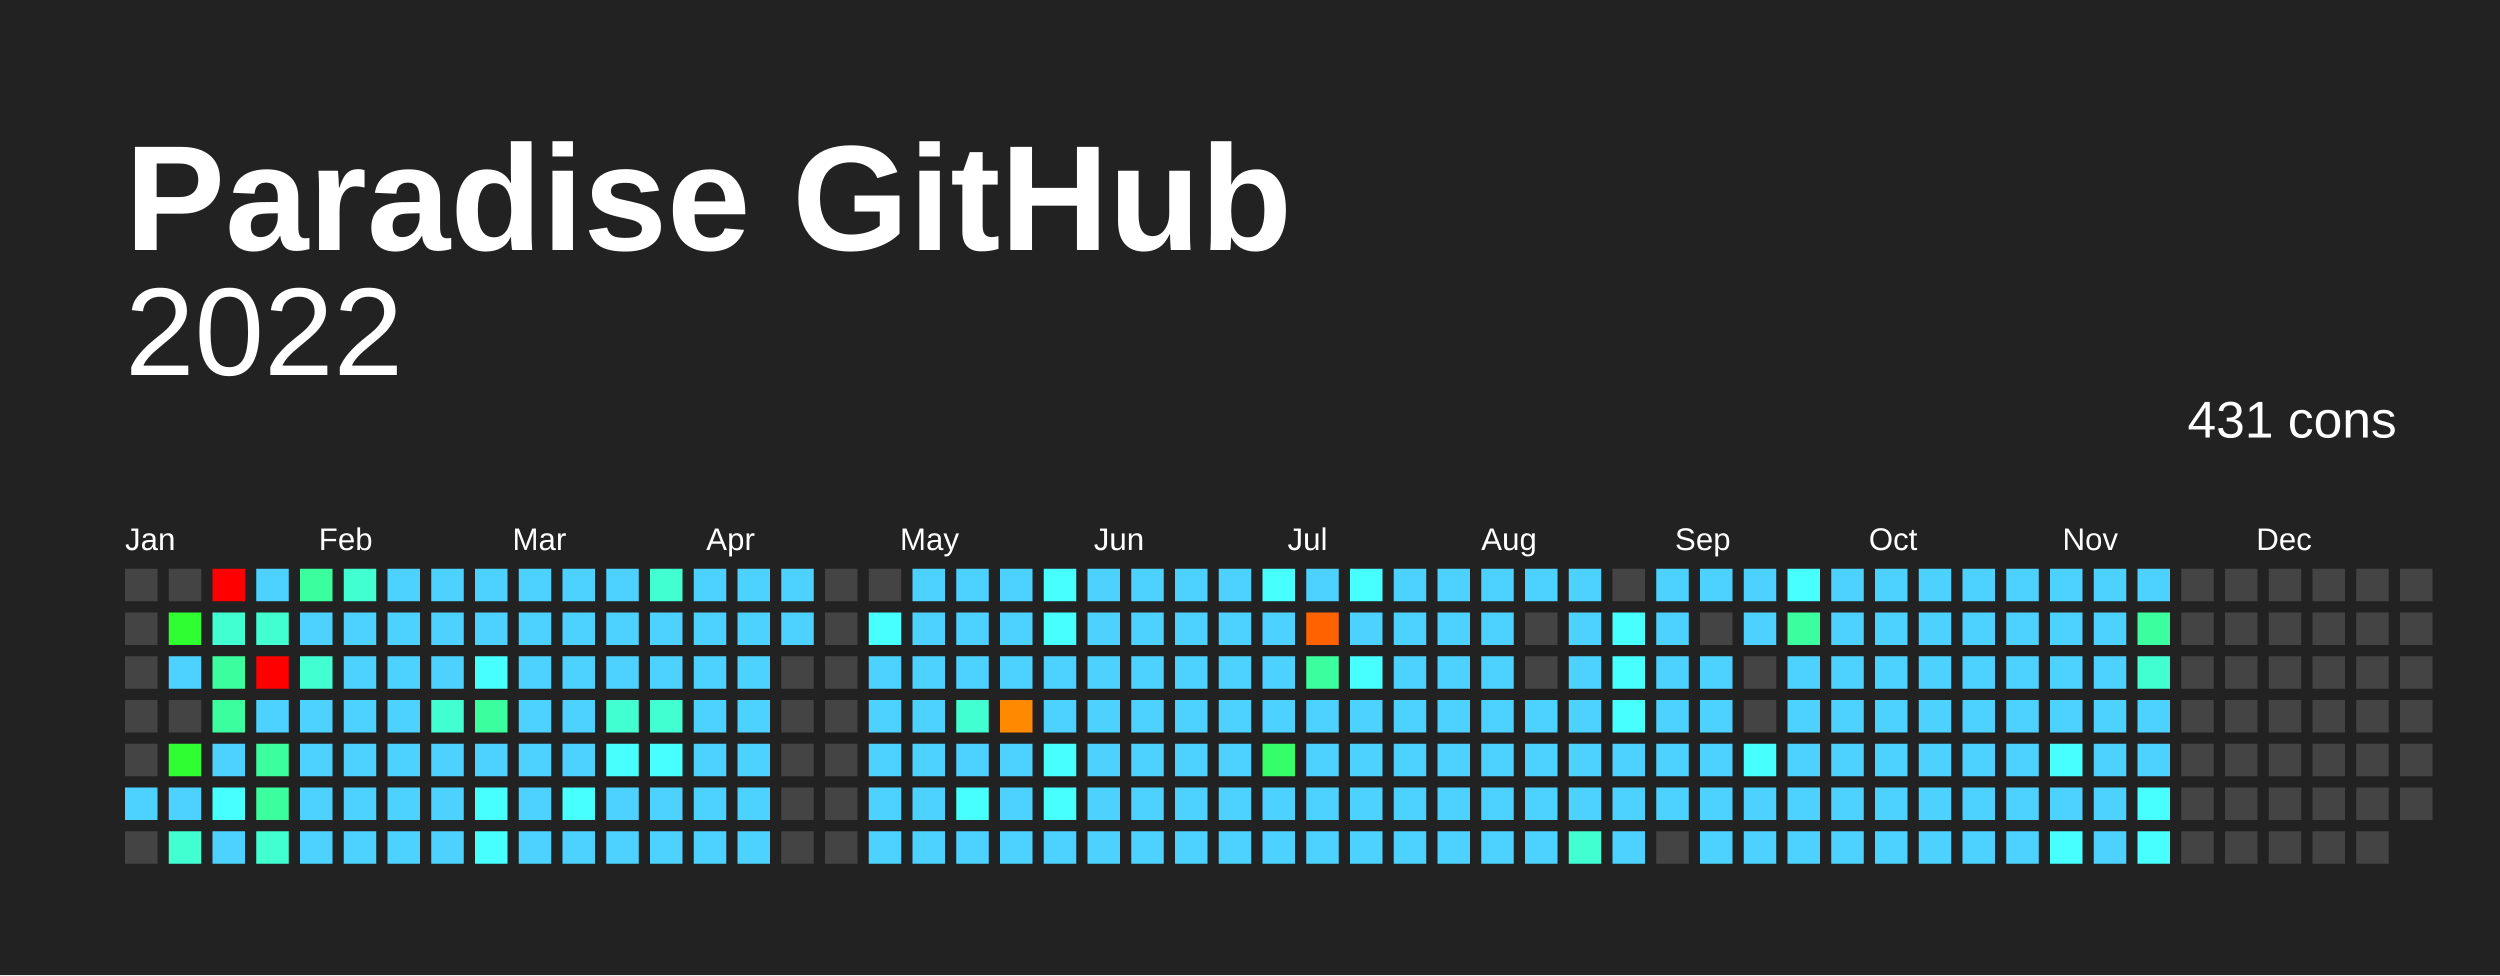
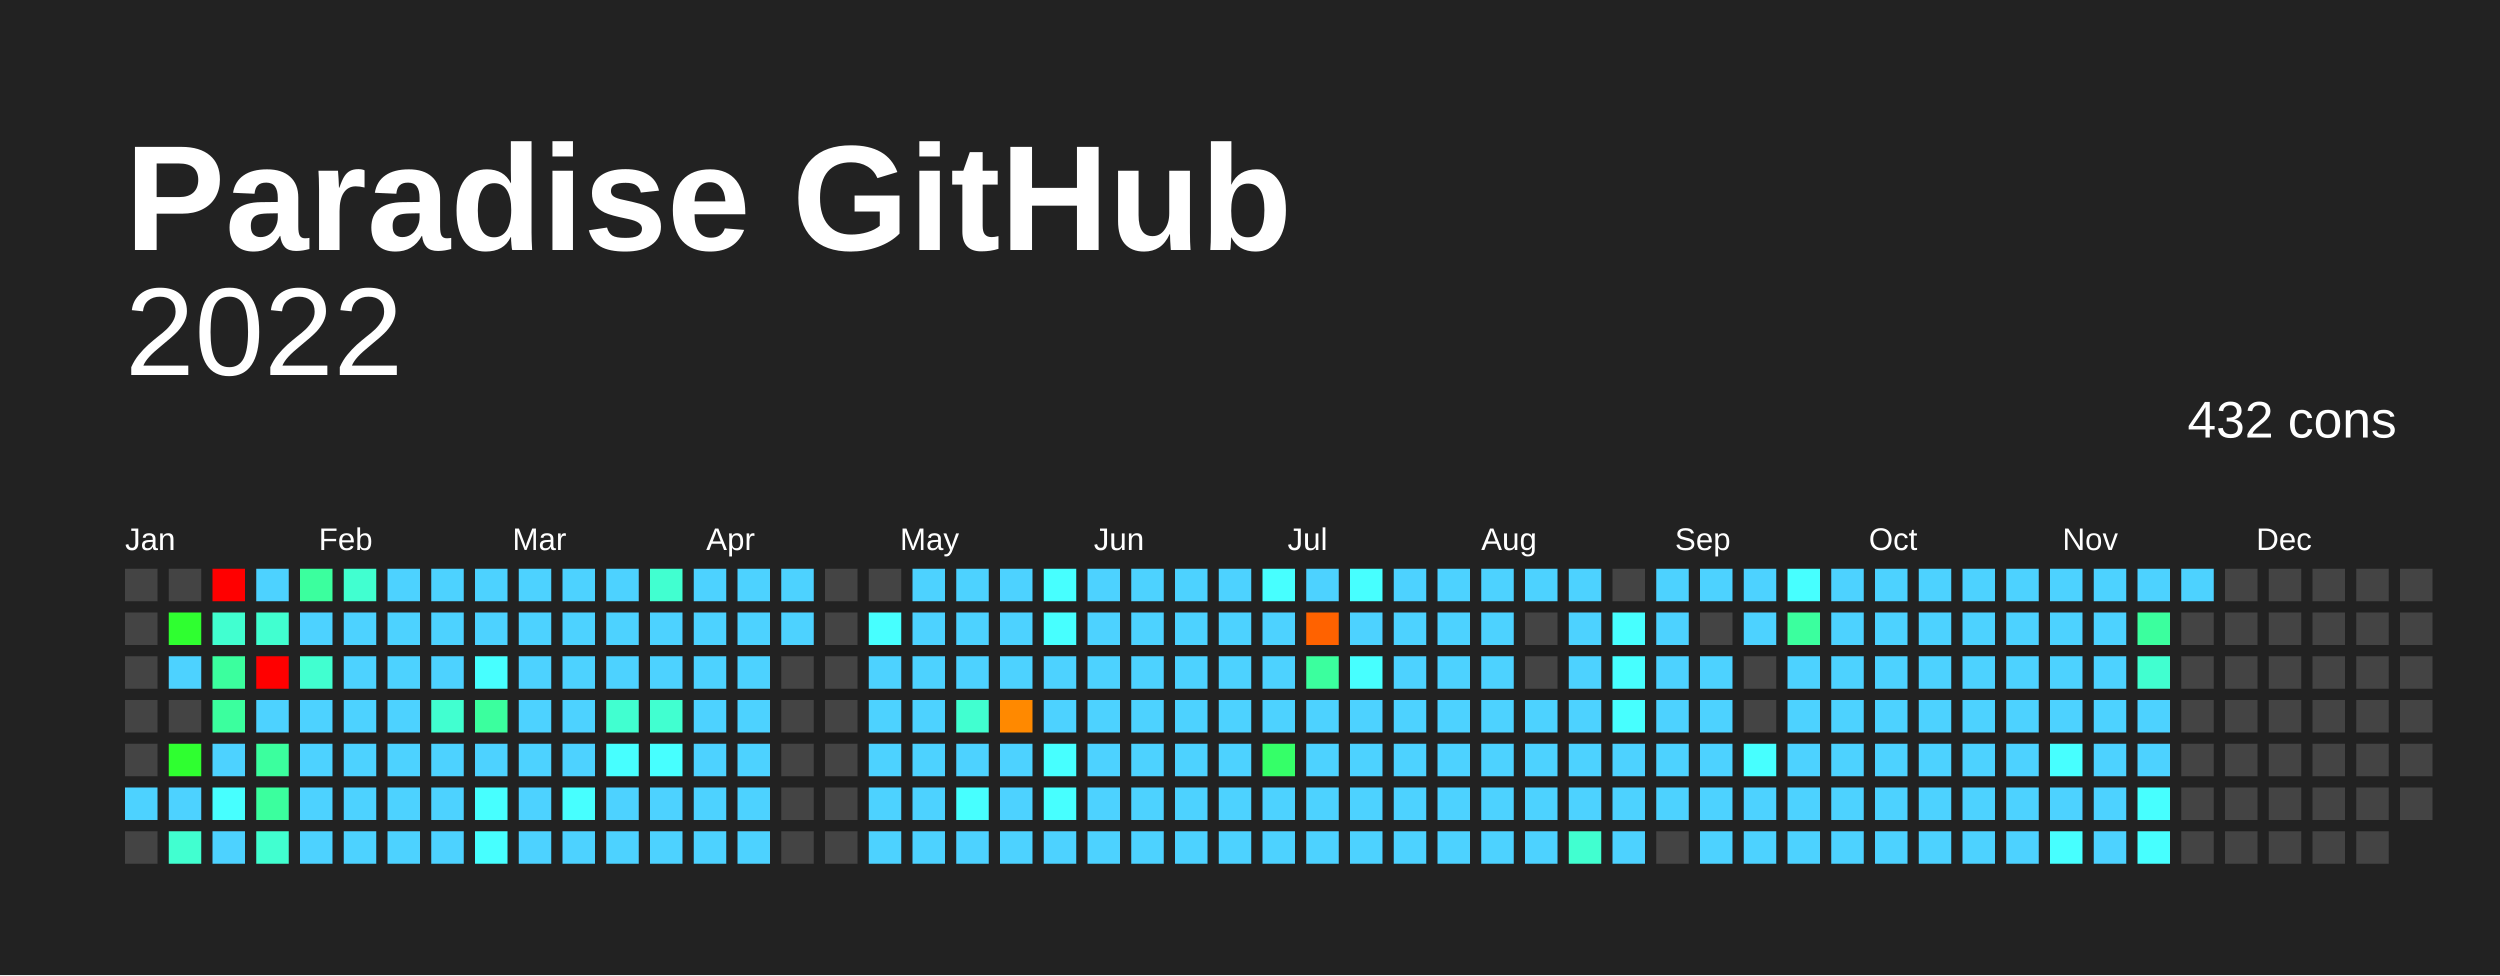
<svg xmlns="http://www.w3.org/2000/svg" baseProfile="full" height="78mm" version="1.1" viewBox="0,0,200,78" width="200mm">
  <defs />
  <rect fill="#222222" height="78" width="200" x="0" y="0" />
  <text fill="#FFFFFF" style="font-size:12px; font-family:Arial; font-weight:bold;" x="10" y="20">Paradise GitHub</text>
  <text alignment-baseline="hanging" fill="#FFFFFF" style="font-size:10.0px; font-family:Arial;" x="10" y="30">2022</text>
-   <text alignment-baseline="hanging" fill="#FFFFFF" style="font-size:4.125px; font-family:Arial;" x="175" y="35">431 cons</text>
+   <text alignment-baseline="hanging" fill="#FFFFFF" style="font-size:4.125px; font-family:Arial;" x="175" y="35">432 cons</text>
  <text fill="#FFFFFF" style="font-size:2.5px; font-family:Arial" x="10.0" y="44">Jan</text>
  <text fill="#FFFFFF" style="font-size:2.5px; font-family:Arial" x="25.5" y="44">Feb</text>
  <text fill="#FFFFFF" style="font-size:2.5px; font-family:Arial" x="41.0" y="44">Mar</text>
  <text fill="#FFFFFF" style="font-size:2.5px; font-family:Arial" x="56.5" y="44">Apr</text>
  <text fill="#FFFFFF" style="font-size:2.5px; font-family:Arial" x="72.0" y="44">May</text>
  <text fill="#FFFFFF" style="font-size:2.5px; font-family:Arial" x="87.5" y="44">Jun</text>
  <text fill="#FFFFFF" style="font-size:2.5px; font-family:Arial" x="103.0" y="44">Jul</text>
  <text fill="#FFFFFF" style="font-size:2.5px; font-family:Arial" x="118.5" y="44">Aug</text>
  <text fill="#FFFFFF" style="font-size:2.5px; font-family:Arial" x="134.0" y="44">Sep</text>
  <text fill="#FFFFFF" style="font-size:2.5px; font-family:Arial" x="149.5" y="44">Oct</text>
  <text fill="#FFFFFF" style="font-size:2.5px; font-family:Arial" x="165.0" y="44">Nov</text>
  <text fill="#FFFFFF" style="font-size:2.5px; font-family:Arial" x="180.5" y="44">Dec</text>
  <rect fill="#444444" height="2.6" width="2.6" x="10.0" y="45.5" />
  <rect fill="#444444" height="2.6" width="2.6" x="10.0" y="49.0" />
  <rect fill="#444444" height="2.6" width="2.6" x="10.0" y="52.5" />
  <rect fill="#444444" height="2.6" width="2.6" x="10.0" y="56.0" />
  <rect fill="#444444" height="2.6" width="2.6" x="10.0" y="59.5" />
  <rect fill="#4dd2ff" height="2.6" width="2.6" x="10.0" y="63.0" />
  <rect fill="#444444" height="2.6" width="2.6" x="10.0" y="66.5" />
  <rect fill="#444444" height="2.6" width="2.6" x="13.5" y="45.5" />
  <rect fill="#2fff30" height="2.6" width="2.6" x="13.5" y="49.0" />
  <rect fill="#4dd2ff" height="2.6" width="2.6" x="13.5" y="52.5" />
  <rect fill="#444444" height="2.6" width="2.6" x="13.5" y="56.0" />
  <rect fill="#2fff30" height="2.6" width="2.6" x="13.5" y="59.5" />
  <rect fill="#4dd2ff" height="2.6" width="2.6" x="13.5" y="63.0" />
  <rect fill="#41ffd0" height="2.6" width="2.6" x="13.5" y="66.5" />
  <rect fill="red" height="2.6" width="2.6" x="17.0" y="45.5" />
  <rect fill="#41ffd0" height="2.6" width="2.6" x="17.0" y="49.0" />
  <rect fill="#3bff9e" height="2.6" width="2.6" x="17.0" y="52.5" />
  <rect fill="#3bff9e" height="2.6" width="2.6" x="17.0" y="56.0" />
  <rect fill="#4dd2ff" height="2.6" width="2.6" x="17.0" y="59.5" />
  <rect fill="#47ffff" height="2.6" width="2.6" x="17.0" y="63.0" />
  <rect fill="#4dd2ff" height="2.6" width="2.6" x="17.0" y="66.5" />
  <rect fill="#4dd2ff" height="2.6" width="2.6" x="20.5" y="45.5" />
  <rect fill="#41ffd0" height="2.6" width="2.6" x="20.5" y="49.0" />
  <rect fill="red" height="2.6" width="2.6" x="20.5" y="52.5" />
  <rect fill="#4dd2ff" height="2.6" width="2.6" x="20.5" y="56.0" />
  <rect fill="#3bff9e" height="2.6" width="2.6" x="20.5" y="59.5" />
  <rect fill="#3bff9e" height="2.6" width="2.6" x="20.5" y="63.0" />
  <rect fill="#41ffd0" height="2.6" width="2.6" x="20.5" y="66.5" />
  <rect fill="#3bff9e" height="2.6" width="2.6" x="24.0" y="45.5" />
  <rect fill="#4dd2ff" height="2.6" width="2.6" x="24.0" y="49.0" />
  <rect fill="#41ffd0" height="2.6" width="2.6" x="24.0" y="52.5" />
  <rect fill="#4dd2ff" height="2.6" width="2.6" x="24.0" y="56.0" />
  <rect fill="#4dd2ff" height="2.6" width="2.6" x="24.0" y="59.5" />
  <rect fill="#4dd2ff" height="2.6" width="2.6" x="24.0" y="63.0" />
  <rect fill="#4dd2ff" height="2.6" width="2.6" x="24.0" y="66.5" />
  <rect fill="#41ffd0" height="2.6" width="2.6" x="27.5" y="45.5" />
  <rect fill="#4dd2ff" height="2.6" width="2.6" x="27.5" y="49.0" />
  <rect fill="#4dd2ff" height="2.6" width="2.6" x="27.5" y="52.5" />
  <rect fill="#4dd2ff" height="2.6" width="2.6" x="27.5" y="56.0" />
  <rect fill="#4dd2ff" height="2.6" width="2.6" x="27.5" y="59.5" />
  <rect fill="#4dd2ff" height="2.6" width="2.6" x="27.5" y="63.0" />
  <rect fill="#4dd2ff" height="2.6" width="2.6" x="27.5" y="66.5" />
  <rect fill="#4dd2ff" height="2.6" width="2.6" x="31.0" y="45.5" />
  <rect fill="#4dd2ff" height="2.6" width="2.6" x="31.0" y="49.0" />
  <rect fill="#4dd2ff" height="2.6" width="2.6" x="31.0" y="52.5" />
  <rect fill="#4dd2ff" height="2.6" width="2.6" x="31.0" y="56.0" />
  <rect fill="#4dd2ff" height="2.6" width="2.6" x="31.0" y="59.5" />
  <rect fill="#4dd2ff" height="2.6" width="2.6" x="31.0" y="63.0" />
  <rect fill="#4dd2ff" height="2.6" width="2.6" x="31.0" y="66.5" />
  <rect fill="#4dd2ff" height="2.6" width="2.6" x="34.5" y="45.5" />
  <rect fill="#4dd2ff" height="2.6" width="2.6" x="34.5" y="49.0" />
  <rect fill="#4dd2ff" height="2.6" width="2.6" x="34.5" y="52.5" />
  <rect fill="#41ffd0" height="2.6" width="2.6" x="34.5" y="56.0" />
  <rect fill="#4dd2ff" height="2.6" width="2.6" x="34.5" y="59.5" />
  <rect fill="#4dd2ff" height="2.6" width="2.6" x="34.5" y="63.0" />
  <rect fill="#4dd2ff" height="2.6" width="2.6" x="34.5" y="66.5" />
  <rect fill="#4dd2ff" height="2.6" width="2.6" x="38.0" y="45.5" />
  <rect fill="#4dd2ff" height="2.6" width="2.6" x="38.0" y="49.0" />
  <rect fill="#47ffff" height="2.6" width="2.6" x="38.0" y="52.5" />
  <rect fill="#3bff9e" height="2.6" width="2.6" x="38.0" y="56.0" />
  <rect fill="#4dd2ff" height="2.6" width="2.6" x="38.0" y="59.5" />
  <rect fill="#47ffff" height="2.6" width="2.6" x="38.0" y="63.0" />
  <rect fill="#47ffff" height="2.6" width="2.6" x="38.0" y="66.5" />
  <rect fill="#4dd2ff" height="2.6" width="2.6" x="41.5" y="45.5" />
  <rect fill="#4dd2ff" height="2.6" width="2.6" x="41.5" y="49.0" />
  <rect fill="#4dd2ff" height="2.6" width="2.6" x="41.5" y="52.5" />
  <rect fill="#4dd2ff" height="2.6" width="2.6" x="41.5" y="56.0" />
  <rect fill="#4dd2ff" height="2.6" width="2.6" x="41.5" y="59.5" />
  <rect fill="#4dd2ff" height="2.6" width="2.6" x="41.5" y="63.0" />
  <rect fill="#4dd2ff" height="2.6" width="2.6" x="41.5" y="66.5" />
  <rect fill="#4dd2ff" height="2.6" width="2.6" x="45.0" y="45.5" />
  <rect fill="#4dd2ff" height="2.6" width="2.6" x="45.0" y="49.0" />
  <rect fill="#4dd2ff" height="2.6" width="2.6" x="45.0" y="52.5" />
  <rect fill="#4dd2ff" height="2.6" width="2.6" x="45.0" y="56.0" />
  <rect fill="#4dd2ff" height="2.6" width="2.6" x="45.0" y="59.5" />
  <rect fill="#47ffff" height="2.6" width="2.6" x="45.0" y="63.0" />
  <rect fill="#4dd2ff" height="2.6" width="2.6" x="45.0" y="66.5" />
  <rect fill="#4dd2ff" height="2.6" width="2.6" x="48.5" y="45.5" />
  <rect fill="#4dd2ff" height="2.6" width="2.6" x="48.5" y="49.0" />
  <rect fill="#4dd2ff" height="2.6" width="2.6" x="48.5" y="52.5" />
  <rect fill="#41ffd0" height="2.6" width="2.6" x="48.5" y="56.0" />
  <rect fill="#47ffff" height="2.6" width="2.6" x="48.5" y="59.5" />
  <rect fill="#4dd2ff" height="2.6" width="2.6" x="48.5" y="63.0" />
  <rect fill="#4dd2ff" height="2.6" width="2.6" x="48.5" y="66.5" />
  <rect fill="#41ffd0" height="2.6" width="2.6" x="52.0" y="45.5" />
  <rect fill="#4dd2ff" height="2.6" width="2.6" x="52.0" y="49.0" />
  <rect fill="#4dd2ff" height="2.6" width="2.6" x="52.0" y="52.5" />
  <rect fill="#41ffd0" height="2.6" width="2.6" x="52.0" y="56.0" />
  <rect fill="#47ffff" height="2.6" width="2.6" x="52.0" y="59.5" />
  <rect fill="#4dd2ff" height="2.6" width="2.6" x="52.0" y="63.0" />
  <rect fill="#4dd2ff" height="2.6" width="2.6" x="52.0" y="66.5" />
  <rect fill="#4dd2ff" height="2.6" width="2.6" x="55.5" y="45.5" />
  <rect fill="#4dd2ff" height="2.6" width="2.6" x="55.5" y="49.0" />
  <rect fill="#4dd2ff" height="2.6" width="2.6" x="55.5" y="52.5" />
  <rect fill="#4dd2ff" height="2.6" width="2.6" x="55.5" y="56.0" />
  <rect fill="#4dd2ff" height="2.6" width="2.6" x="55.5" y="59.5" />
  <rect fill="#4dd2ff" height="2.6" width="2.6" x="55.5" y="63.0" />
  <rect fill="#4dd2ff" height="2.6" width="2.6" x="55.5" y="66.5" />
  <rect fill="#4dd2ff" height="2.6" width="2.6" x="59.0" y="45.5" />
  <rect fill="#4dd2ff" height="2.6" width="2.6" x="59.0" y="49.0" />
  <rect fill="#4dd2ff" height="2.6" width="2.6" x="59.0" y="52.5" />
  <rect fill="#4dd2ff" height="2.6" width="2.6" x="59.0" y="56.0" />
  <rect fill="#4dd2ff" height="2.6" width="2.6" x="59.0" y="59.5" />
  <rect fill="#4dd2ff" height="2.6" width="2.6" x="59.0" y="63.0" />
  <rect fill="#4dd2ff" height="2.6" width="2.6" x="59.0" y="66.5" />
  <rect fill="#4dd2ff" height="2.6" width="2.6" x="62.5" y="45.5" />
  <rect fill="#4dd2ff" height="2.6" width="2.6" x="62.5" y="49.0" />
  <rect fill="#444444" height="2.6" width="2.6" x="62.5" y="52.5" />
  <rect fill="#444444" height="2.6" width="2.6" x="62.5" y="56.0" />
  <rect fill="#444444" height="2.6" width="2.6" x="62.5" y="59.5" />
  <rect fill="#444444" height="2.6" width="2.6" x="62.5" y="63.0" />
  <rect fill="#444444" height="2.6" width="2.6" x="62.5" y="66.5" />
  <rect fill="#444444" height="2.6" width="2.6" x="66.0" y="45.5" />
  <rect fill="#444444" height="2.6" width="2.6" x="66.0" y="49.0" />
  <rect fill="#444444" height="2.6" width="2.6" x="66.0" y="52.5" />
  <rect fill="#444444" height="2.6" width="2.6" x="66.0" y="56.0" />
  <rect fill="#444444" height="2.6" width="2.6" x="66.0" y="59.5" />
  <rect fill="#444444" height="2.6" width="2.6" x="66.0" y="63.0" />
  <rect fill="#444444" height="2.6" width="2.6" x="66.0" y="66.5" />
  <rect fill="#444444" height="2.6" width="2.6" x="69.5" y="45.5" />
  <rect fill="#47ffff" height="2.6" width="2.6" x="69.5" y="49.0" />
  <rect fill="#4dd2ff" height="2.6" width="2.6" x="69.5" y="52.5" />
  <rect fill="#4dd2ff" height="2.6" width="2.6" x="69.5" y="56.0" />
  <rect fill="#4dd2ff" height="2.6" width="2.6" x="69.5" y="59.5" />
  <rect fill="#4dd2ff" height="2.6" width="2.6" x="69.5" y="63.0" />
  <rect fill="#4dd2ff" height="2.6" width="2.6" x="69.5" y="66.5" />
  <rect fill="#4dd2ff" height="2.6" width="2.6" x="73.0" y="45.5" />
  <rect fill="#4dd2ff" height="2.6" width="2.6" x="73.0" y="49.0" />
  <rect fill="#4dd2ff" height="2.6" width="2.6" x="73.0" y="52.5" />
  <rect fill="#4dd2ff" height="2.6" width="2.6" x="73.0" y="56.0" />
  <rect fill="#4dd2ff" height="2.6" width="2.6" x="73.0" y="59.5" />
  <rect fill="#4dd2ff" height="2.6" width="2.6" x="73.0" y="63.0" />
  <rect fill="#4dd2ff" height="2.6" width="2.6" x="73.0" y="66.5" />
  <rect fill="#4dd2ff" height="2.6" width="2.6" x="76.5" y="45.5" />
  <rect fill="#4dd2ff" height="2.6" width="2.6" x="76.5" y="49.0" />
  <rect fill="#4dd2ff" height="2.6" width="2.6" x="76.5" y="52.5" />
  <rect fill="#41ffd0" height="2.6" width="2.6" x="76.5" y="56.0" />
  <rect fill="#4dd2ff" height="2.6" width="2.6" x="76.5" y="59.5" />
  <rect fill="#47ffff" height="2.6" width="2.6" x="76.5" y="63.0" />
  <rect fill="#4dd2ff" height="2.6" width="2.6" x="76.5" y="66.5" />
  <rect fill="#4dd2ff" height="2.6" width="2.6" x="80.0" y="45.5" />
  <rect fill="#4dd2ff" height="2.6" width="2.6" x="80.0" y="49.0" />
  <rect fill="#4dd2ff" height="2.6" width="2.6" x="80.0" y="52.5" />
  <rect fill="#ff8900" height="2.6" width="2.6" x="80.0" y="56.0" />
  <rect fill="#4dd2ff" height="2.6" width="2.6" x="80.0" y="59.5" />
  <rect fill="#4dd2ff" height="2.6" width="2.6" x="80.0" y="63.0" />
  <rect fill="#4dd2ff" height="2.6" width="2.6" x="80.0" y="66.5" />
  <rect fill="#47ffff" height="2.6" width="2.6" x="83.5" y="45.5" />
  <rect fill="#47ffff" height="2.6" width="2.6" x="83.5" y="49.0" />
  <rect fill="#4dd2ff" height="2.6" width="2.6" x="83.5" y="52.5" />
  <rect fill="#4dd2ff" height="2.6" width="2.6" x="83.5" y="56.0" />
  <rect fill="#47ffff" height="2.6" width="2.6" x="83.5" y="59.5" />
  <rect fill="#47ffff" height="2.6" width="2.6" x="83.5" y="63.0" />
  <rect fill="#4dd2ff" height="2.6" width="2.6" x="83.5" y="66.5" />
  <rect fill="#4dd2ff" height="2.6" width="2.6" x="87.0" y="45.5" />
  <rect fill="#4dd2ff" height="2.6" width="2.6" x="87.0" y="49.0" />
  <rect fill="#4dd2ff" height="2.6" width="2.6" x="87.0" y="52.5" />
  <rect fill="#4dd2ff" height="2.6" width="2.6" x="87.0" y="56.0" />
  <rect fill="#4dd2ff" height="2.6" width="2.6" x="87.0" y="59.5" />
  <rect fill="#4dd2ff" height="2.6" width="2.6" x="87.0" y="63.0" />
  <rect fill="#4dd2ff" height="2.6" width="2.6" x="87.0" y="66.5" />
  <rect fill="#4dd2ff" height="2.6" width="2.6" x="90.5" y="45.5" />
  <rect fill="#4dd2ff" height="2.6" width="2.6" x="90.5" y="49.0" />
  <rect fill="#4dd2ff" height="2.6" width="2.6" x="90.5" y="52.5" />
  <rect fill="#4dd2ff" height="2.6" width="2.6" x="90.5" y="56.0" />
  <rect fill="#4dd2ff" height="2.6" width="2.6" x="90.5" y="59.5" />
  <rect fill="#4dd2ff" height="2.6" width="2.6" x="90.5" y="63.0" />
  <rect fill="#4dd2ff" height="2.6" width="2.6" x="90.5" y="66.5" />
  <rect fill="#4dd2ff" height="2.6" width="2.6" x="94.0" y="45.5" />
  <rect fill="#4dd2ff" height="2.6" width="2.6" x="94.0" y="49.0" />
  <rect fill="#4dd2ff" height="2.6" width="2.6" x="94.0" y="52.5" />
  <rect fill="#4dd2ff" height="2.6" width="2.6" x="94.0" y="56.0" />
  <rect fill="#4dd2ff" height="2.6" width="2.6" x="94.0" y="59.5" />
  <rect fill="#4dd2ff" height="2.6" width="2.6" x="94.0" y="63.0" />
  <rect fill="#4dd2ff" height="2.6" width="2.6" x="94.0" y="66.5" />
  <rect fill="#4dd2ff" height="2.6" width="2.6" x="97.5" y="45.5" />
  <rect fill="#4dd2ff" height="2.6" width="2.6" x="97.5" y="49.0" />
  <rect fill="#4dd2ff" height="2.6" width="2.6" x="97.5" y="52.5" />
  <rect fill="#4dd2ff" height="2.6" width="2.6" x="97.5" y="56.0" />
  <rect fill="#4dd2ff" height="2.6" width="2.6" x="97.5" y="59.5" />
  <rect fill="#4dd2ff" height="2.6" width="2.6" x="97.5" y="63.0" />
  <rect fill="#4dd2ff" height="2.6" width="2.6" x="97.5" y="66.5" />
  <rect fill="#47ffff" height="2.6" width="2.6" x="101.0" y="45.5" />
  <rect fill="#4dd2ff" height="2.6" width="2.6" x="101.0" y="49.0" />
  <rect fill="#4dd2ff" height="2.6" width="2.6" x="101.0" y="52.5" />
  <rect fill="#4dd2ff" height="2.6" width="2.6" x="101.0" y="56.0" />
  <rect fill="#35ff68" height="2.6" width="2.6" x="101.0" y="59.5" />
  <rect fill="#4dd2ff" height="2.6" width="2.6" x="101.0" y="63.0" />
  <rect fill="#4dd2ff" height="2.6" width="2.6" x="101.0" y="66.5" />
  <rect fill="#4dd2ff" height="2.6" width="2.6" x="104.5" y="45.5" />
  <rect fill="#ff6200" height="2.6" width="2.6" x="104.5" y="49.0" />
  <rect fill="#3bff9e" height="2.6" width="2.6" x="104.5" y="52.5" />
  <rect fill="#4dd2ff" height="2.6" width="2.6" x="104.5" y="56.0" />
  <rect fill="#4dd2ff" height="2.6" width="2.6" x="104.5" y="59.5" />
  <rect fill="#4dd2ff" height="2.6" width="2.6" x="104.5" y="63.0" />
  <rect fill="#4dd2ff" height="2.6" width="2.6" x="104.5" y="66.5" />
  <rect fill="#47ffff" height="2.6" width="2.6" x="108.0" y="45.5" />
  <rect fill="#4dd2ff" height="2.6" width="2.6" x="108.0" y="49.0" />
  <rect fill="#47ffff" height="2.6" width="2.6" x="108.0" y="52.5" />
  <rect fill="#4dd2ff" height="2.6" width="2.6" x="108.0" y="56.0" />
  <rect fill="#4dd2ff" height="2.6" width="2.6" x="108.0" y="59.5" />
  <rect fill="#4dd2ff" height="2.6" width="2.6" x="108.0" y="63.0" />
  <rect fill="#4dd2ff" height="2.6" width="2.6" x="108.0" y="66.5" />
  <rect fill="#4dd2ff" height="2.6" width="2.6" x="111.5" y="45.5" />
  <rect fill="#4dd2ff" height="2.6" width="2.6" x="111.5" y="49.0" />
  <rect fill="#4dd2ff" height="2.6" width="2.6" x="111.5" y="52.5" />
  <rect fill="#4dd2ff" height="2.6" width="2.6" x="111.5" y="56.0" />
  <rect fill="#4dd2ff" height="2.6" width="2.6" x="111.5" y="59.5" />
  <rect fill="#4dd2ff" height="2.6" width="2.6" x="111.5" y="63.0" />
  <rect fill="#4dd2ff" height="2.6" width="2.6" x="111.5" y="66.5" />
  <rect fill="#4dd2ff" height="2.6" width="2.6" x="115.0" y="45.5" />
  <rect fill="#4dd2ff" height="2.6" width="2.6" x="115.0" y="49.0" />
  <rect fill="#4dd2ff" height="2.6" width="2.6" x="115.0" y="52.5" />
  <rect fill="#4dd2ff" height="2.6" width="2.6" x="115.0" y="56.0" />
  <rect fill="#4dd2ff" height="2.6" width="2.6" x="115.0" y="59.5" />
  <rect fill="#4dd2ff" height="2.6" width="2.6" x="115.0" y="63.0" />
  <rect fill="#4dd2ff" height="2.6" width="2.6" x="115.0" y="66.5" />
  <rect fill="#4dd2ff" height="2.6" width="2.6" x="118.5" y="45.5" />
  <rect fill="#4dd2ff" height="2.6" width="2.6" x="118.5" y="49.0" />
  <rect fill="#4dd2ff" height="2.6" width="2.6" x="118.5" y="52.5" />
  <rect fill="#4dd2ff" height="2.6" width="2.6" x="118.5" y="56.0" />
  <rect fill="#4dd2ff" height="2.6" width="2.6" x="118.5" y="59.5" />
  <rect fill="#4dd2ff" height="2.6" width="2.6" x="118.5" y="63.0" />
  <rect fill="#4dd2ff" height="2.6" width="2.6" x="118.5" y="66.5" />
  <rect fill="#4dd2ff" height="2.6" width="2.6" x="122.0" y="45.5" />
  <rect fill="#444444" height="2.6" width="2.6" x="122.0" y="49.0" />
  <rect fill="#444444" height="2.6" width="2.6" x="122.0" y="52.5" />
  <rect fill="#4dd2ff" height="2.6" width="2.6" x="122.0" y="56.0" />
  <rect fill="#4dd2ff" height="2.6" width="2.6" x="122.0" y="59.5" />
  <rect fill="#4dd2ff" height="2.6" width="2.6" x="122.0" y="63.0" />
  <rect fill="#4dd2ff" height="2.6" width="2.6" x="122.0" y="66.5" />
  <rect fill="#4dd2ff" height="2.6" width="2.6" x="125.5" y="45.5" />
  <rect fill="#4dd2ff" height="2.6" width="2.6" x="125.5" y="49.0" />
  <rect fill="#4dd2ff" height="2.6" width="2.6" x="125.5" y="52.5" />
  <rect fill="#4dd2ff" height="2.6" width="2.6" x="125.5" y="56.0" />
  <rect fill="#4dd2ff" height="2.6" width="2.6" x="125.5" y="59.5" />
  <rect fill="#4dd2ff" height="2.6" width="2.6" x="125.5" y="63.0" />
  <rect fill="#41ffd0" height="2.6" width="2.6" x="125.5" y="66.5" />
  <rect fill="#444444" height="2.6" width="2.6" x="129.0" y="45.5" />
  <rect fill="#47ffff" height="2.6" width="2.6" x="129.0" y="49.0" />
  <rect fill="#47ffff" height="2.6" width="2.6" x="129.0" y="52.5" />
  <rect fill="#47ffff" height="2.6" width="2.6" x="129.0" y="56.0" />
  <rect fill="#4dd2ff" height="2.6" width="2.6" x="129.0" y="59.5" />
  <rect fill="#4dd2ff" height="2.6" width="2.6" x="129.0" y="63.0" />
  <rect fill="#4dd2ff" height="2.6" width="2.6" x="129.0" y="66.5" />
  <rect fill="#4dd2ff" height="2.6" width="2.6" x="132.5" y="45.5" />
  <rect fill="#4dd2ff" height="2.6" width="2.6" x="132.5" y="49.0" />
  <rect fill="#4dd2ff" height="2.6" width="2.6" x="132.5" y="52.5" />
  <rect fill="#4dd2ff" height="2.6" width="2.6" x="132.5" y="56.0" />
  <rect fill="#4dd2ff" height="2.6" width="2.6" x="132.5" y="59.5" />
  <rect fill="#4dd2ff" height="2.6" width="2.6" x="132.5" y="63.0" />
  <rect fill="#444444" height="2.6" width="2.6" x="132.5" y="66.5" />
  <rect fill="#4dd2ff" height="2.6" width="2.6" x="136.0" y="45.5" />
  <rect fill="#444444" height="2.6" width="2.6" x="136.0" y="49.0" />
  <rect fill="#4dd2ff" height="2.6" width="2.6" x="136.0" y="52.5" />
  <rect fill="#4dd2ff" height="2.6" width="2.6" x="136.0" y="56.0" />
  <rect fill="#4dd2ff" height="2.6" width="2.6" x="136.0" y="59.5" />
  <rect fill="#4dd2ff" height="2.6" width="2.6" x="136.0" y="63.0" />
  <rect fill="#4dd2ff" height="2.6" width="2.6" x="136.0" y="66.5" />
  <rect fill="#4dd2ff" height="2.6" width="2.6" x="139.5" y="45.5" />
  <rect fill="#4dd2ff" height="2.6" width="2.6" x="139.5" y="49.0" />
  <rect fill="#444444" height="2.6" width="2.6" x="139.5" y="52.5" />
  <rect fill="#444444" height="2.6" width="2.6" x="139.5" y="56.0" />
  <rect fill="#47ffff" height="2.6" width="2.6" x="139.5" y="59.5" />
  <rect fill="#4dd2ff" height="2.6" width="2.6" x="139.5" y="63.0" />
  <rect fill="#4dd2ff" height="2.6" width="2.6" x="139.5" y="66.5" />
  <rect fill="#47ffff" height="2.6" width="2.6" x="143.0" y="45.5" />
  <rect fill="#3bff9e" height="2.6" width="2.6" x="143.0" y="49.0" />
  <rect fill="#4dd2ff" height="2.6" width="2.6" x="143.0" y="52.5" />
  <rect fill="#4dd2ff" height="2.6" width="2.6" x="143.0" y="56.0" />
  <rect fill="#4dd2ff" height="2.6" width="2.6" x="143.0" y="59.5" />
  <rect fill="#4dd2ff" height="2.6" width="2.6" x="143.0" y="63.0" />
  <rect fill="#4dd2ff" height="2.6" width="2.6" x="143.0" y="66.5" />
  <rect fill="#4dd2ff" height="2.6" width="2.6" x="146.5" y="45.5" />
  <rect fill="#4dd2ff" height="2.6" width="2.6" x="146.5" y="49.0" />
  <rect fill="#4dd2ff" height="2.6" width="2.6" x="146.5" y="52.5" />
  <rect fill="#4dd2ff" height="2.6" width="2.6" x="146.5" y="56.0" />
  <rect fill="#4dd2ff" height="2.6" width="2.6" x="146.5" y="59.5" />
  <rect fill="#4dd2ff" height="2.6" width="2.6" x="146.5" y="63.0" />
  <rect fill="#4dd2ff" height="2.6" width="2.6" x="146.5" y="66.5" />
  <rect fill="#4dd2ff" height="2.6" width="2.6" x="150.0" y="45.5" />
  <rect fill="#4dd2ff" height="2.6" width="2.6" x="150.0" y="49.0" />
  <rect fill="#4dd2ff" height="2.6" width="2.6" x="150.0" y="52.5" />
  <rect fill="#4dd2ff" height="2.6" width="2.6" x="150.0" y="56.0" />
  <rect fill="#4dd2ff" height="2.6" width="2.6" x="150.0" y="59.5" />
  <rect fill="#4dd2ff" height="2.6" width="2.6" x="150.0" y="63.0" />
  <rect fill="#4dd2ff" height="2.6" width="2.6" x="150.0" y="66.5" />
  <rect fill="#4dd2ff" height="2.6" width="2.6" x="153.5" y="45.5" />
  <rect fill="#4dd2ff" height="2.6" width="2.6" x="153.5" y="49.0" />
  <rect fill="#4dd2ff" height="2.6" width="2.6" x="153.5" y="52.5" />
  <rect fill="#4dd2ff" height="2.6" width="2.6" x="153.5" y="56.0" />
  <rect fill="#4dd2ff" height="2.6" width="2.6" x="153.5" y="59.5" />
  <rect fill="#4dd2ff" height="2.6" width="2.6" x="153.5" y="63.0" />
  <rect fill="#4dd2ff" height="2.6" width="2.6" x="153.5" y="66.5" />
  <rect fill="#4dd2ff" height="2.6" width="2.6" x="157.0" y="45.5" />
  <rect fill="#4dd2ff" height="2.6" width="2.6" x="157.0" y="49.0" />
  <rect fill="#4dd2ff" height="2.6" width="2.6" x="157.0" y="52.5" />
  <rect fill="#4dd2ff" height="2.6" width="2.6" x="157.0" y="56.0" />
  <rect fill="#4dd2ff" height="2.6" width="2.6" x="157.0" y="59.5" />
  <rect fill="#4dd2ff" height="2.6" width="2.6" x="157.0" y="63.0" />
  <rect fill="#4dd2ff" height="2.6" width="2.6" x="157.0" y="66.5" />
  <rect fill="#4dd2ff" height="2.6" width="2.6" x="160.5" y="45.5" />
  <rect fill="#4dd2ff" height="2.6" width="2.6" x="160.5" y="49.0" />
  <rect fill="#4dd2ff" height="2.6" width="2.6" x="160.5" y="52.5" />
  <rect fill="#4dd2ff" height="2.6" width="2.6" x="160.5" y="56.0" />
  <rect fill="#4dd2ff" height="2.6" width="2.6" x="160.5" y="59.5" />
  <rect fill="#4dd2ff" height="2.6" width="2.6" x="160.5" y="63.0" />
  <rect fill="#4dd2ff" height="2.6" width="2.6" x="160.5" y="66.5" />
  <rect fill="#4dd2ff" height="2.6" width="2.6" x="164.0" y="45.5" />
  <rect fill="#4dd2ff" height="2.6" width="2.6" x="164.0" y="49.0" />
  <rect fill="#4dd2ff" height="2.6" width="2.6" x="164.0" y="52.5" />
  <rect fill="#4dd2ff" height="2.6" width="2.6" x="164.0" y="56.0" />
  <rect fill="#47ffff" height="2.6" width="2.6" x="164.0" y="59.5" />
  <rect fill="#4dd2ff" height="2.6" width="2.6" x="164.0" y="63.0" />
  <rect fill="#47ffff" height="2.6" width="2.6" x="164.0" y="66.5" />
  <rect fill="#4dd2ff" height="2.6" width="2.6" x="167.5" y="45.5" />
  <rect fill="#4dd2ff" height="2.6" width="2.6" x="167.5" y="49.0" />
  <rect fill="#4dd2ff" height="2.6" width="2.6" x="167.5" y="52.5" />
  <rect fill="#4dd2ff" height="2.6" width="2.6" x="167.5" y="56.0" />
  <rect fill="#4dd2ff" height="2.6" width="2.6" x="167.5" y="59.5" />
  <rect fill="#4dd2ff" height="2.6" width="2.6" x="167.5" y="63.0" />
  <rect fill="#4dd2ff" height="2.6" width="2.6" x="167.5" y="66.5" />
  <rect fill="#4dd2ff" height="2.6" width="2.6" x="171.0" y="45.5" />
  <rect fill="#3bff9e" height="2.6" width="2.6" x="171.0" y="49.0" />
  <rect fill="#41ffd0" height="2.6" width="2.6" x="171.0" y="52.5" />
  <rect fill="#4dd2ff" height="2.6" width="2.6" x="171.0" y="56.0" />
  <rect fill="#4dd2ff" height="2.6" width="2.6" x="171.0" y="59.5" />
  <rect fill="#47ffff" height="2.6" width="2.6" x="171.0" y="63.0" />
  <rect fill="#47ffff" height="2.6" width="2.6" x="171.0" y="66.5" />
-   <rect fill="#444444" height="2.6" width="2.6" x="174.5" y="45.5" />
+   <rect fill="#4dd2ff" height="2.6" width="2.6" x="174.5" y="45.5" />
  <rect fill="#444444" height="2.6" width="2.6" x="174.5" y="49.0" />
  <rect fill="#444444" height="2.6" width="2.6" x="174.5" y="52.5" />
  <rect fill="#444444" height="2.6" width="2.6" x="174.5" y="56.0" />
  <rect fill="#444444" height="2.6" width="2.6" x="174.5" y="59.5" />
  <rect fill="#444444" height="2.6" width="2.6" x="174.5" y="63.0" />
  <rect fill="#444444" height="2.6" width="2.6" x="174.5" y="66.5" />
  <rect fill="#444444" height="2.6" width="2.6" x="178.0" y="45.5" />
  <rect fill="#444444" height="2.6" width="2.6" x="178.0" y="49.0" />
  <rect fill="#444444" height="2.6" width="2.6" x="178.0" y="52.5" />
  <rect fill="#444444" height="2.6" width="2.6" x="178.0" y="56.0" />
  <rect fill="#444444" height="2.6" width="2.6" x="178.0" y="59.5" />
  <rect fill="#444444" height="2.6" width="2.6" x="178.0" y="63.0" />
  <rect fill="#444444" height="2.6" width="2.6" x="178.0" y="66.5" />
  <rect fill="#444444" height="2.6" width="2.6" x="181.5" y="45.5" />
  <rect fill="#444444" height="2.6" width="2.6" x="181.5" y="49.0" />
  <rect fill="#444444" height="2.6" width="2.6" x="181.5" y="52.5" />
  <rect fill="#444444" height="2.6" width="2.6" x="181.5" y="56.0" />
  <rect fill="#444444" height="2.6" width="2.6" x="181.5" y="59.5" />
  <rect fill="#444444" height="2.6" width="2.6" x="181.5" y="63.0" />
  <rect fill="#444444" height="2.6" width="2.6" x="181.5" y="66.5" />
  <rect fill="#444444" height="2.6" width="2.6" x="185.0" y="45.5" />
  <rect fill="#444444" height="2.6" width="2.6" x="185.0" y="49.0" />
  <rect fill="#444444" height="2.6" width="2.6" x="185.0" y="52.5" />
  <rect fill="#444444" height="2.6" width="2.6" x="185.0" y="56.0" />
  <rect fill="#444444" height="2.6" width="2.6" x="185.0" y="59.5" />
  <rect fill="#444444" height="2.6" width="2.6" x="185.0" y="63.0" />
  <rect fill="#444444" height="2.6" width="2.6" x="185.0" y="66.5" />
  <rect fill="#444444" height="2.6" width="2.6" x="188.5" y="45.5" />
  <rect fill="#444444" height="2.6" width="2.6" x="188.5" y="49.0" />
  <rect fill="#444444" height="2.6" width="2.6" x="188.5" y="52.5" />
  <rect fill="#444444" height="2.6" width="2.6" x="188.5" y="56.0" />
  <rect fill="#444444" height="2.6" width="2.6" x="188.5" y="59.5" />
  <rect fill="#444444" height="2.6" width="2.6" x="188.5" y="63.0" />
  <rect fill="#444444" height="2.6" width="2.6" x="188.5" y="66.5" />
  <rect fill="#444444" height="2.6" width="2.6" x="192.0" y="45.5" />
  <rect fill="#444444" height="2.6" width="2.6" x="192.0" y="49.0" />
  <rect fill="#444444" height="2.6" width="2.6" x="192.0" y="52.5" />
  <rect fill="#444444" height="2.6" width="2.6" x="192.0" y="56.0" />
  <rect fill="#444444" height="2.6" width="2.6" x="192.0" y="59.5" />
  <rect fill="#444444" height="2.6" width="2.6" x="192.0" y="63.0" />
</svg>
